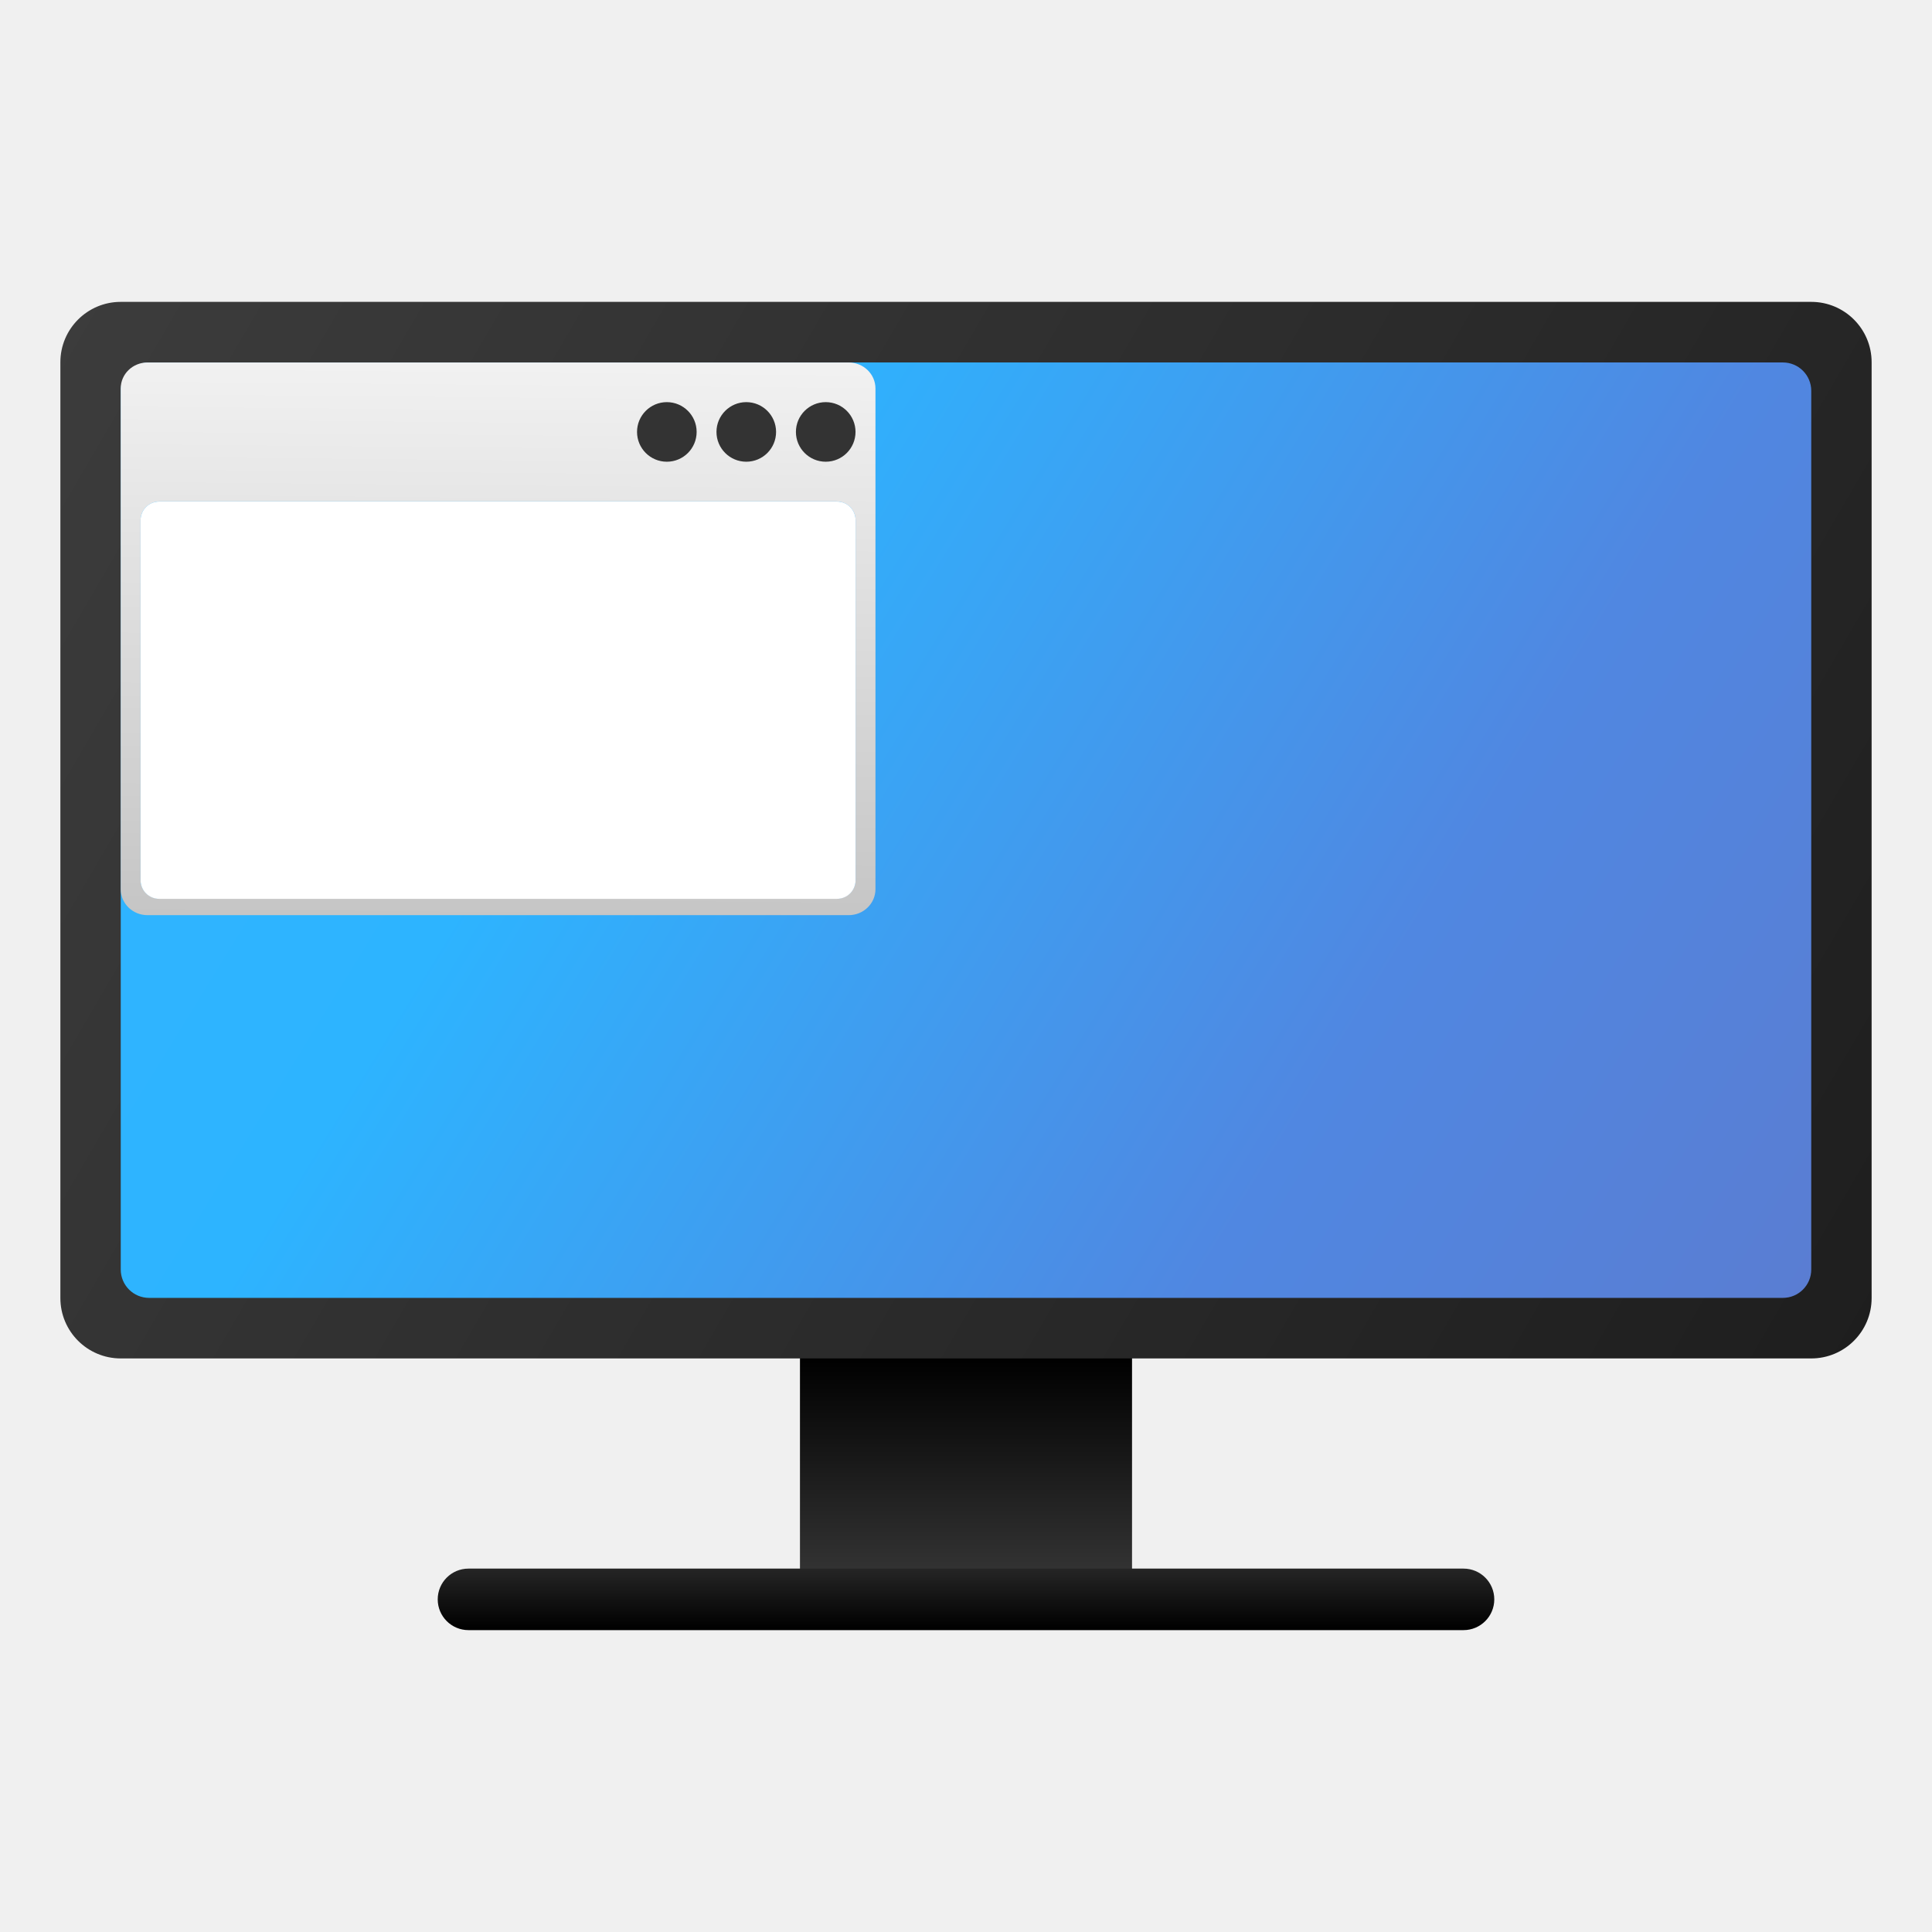
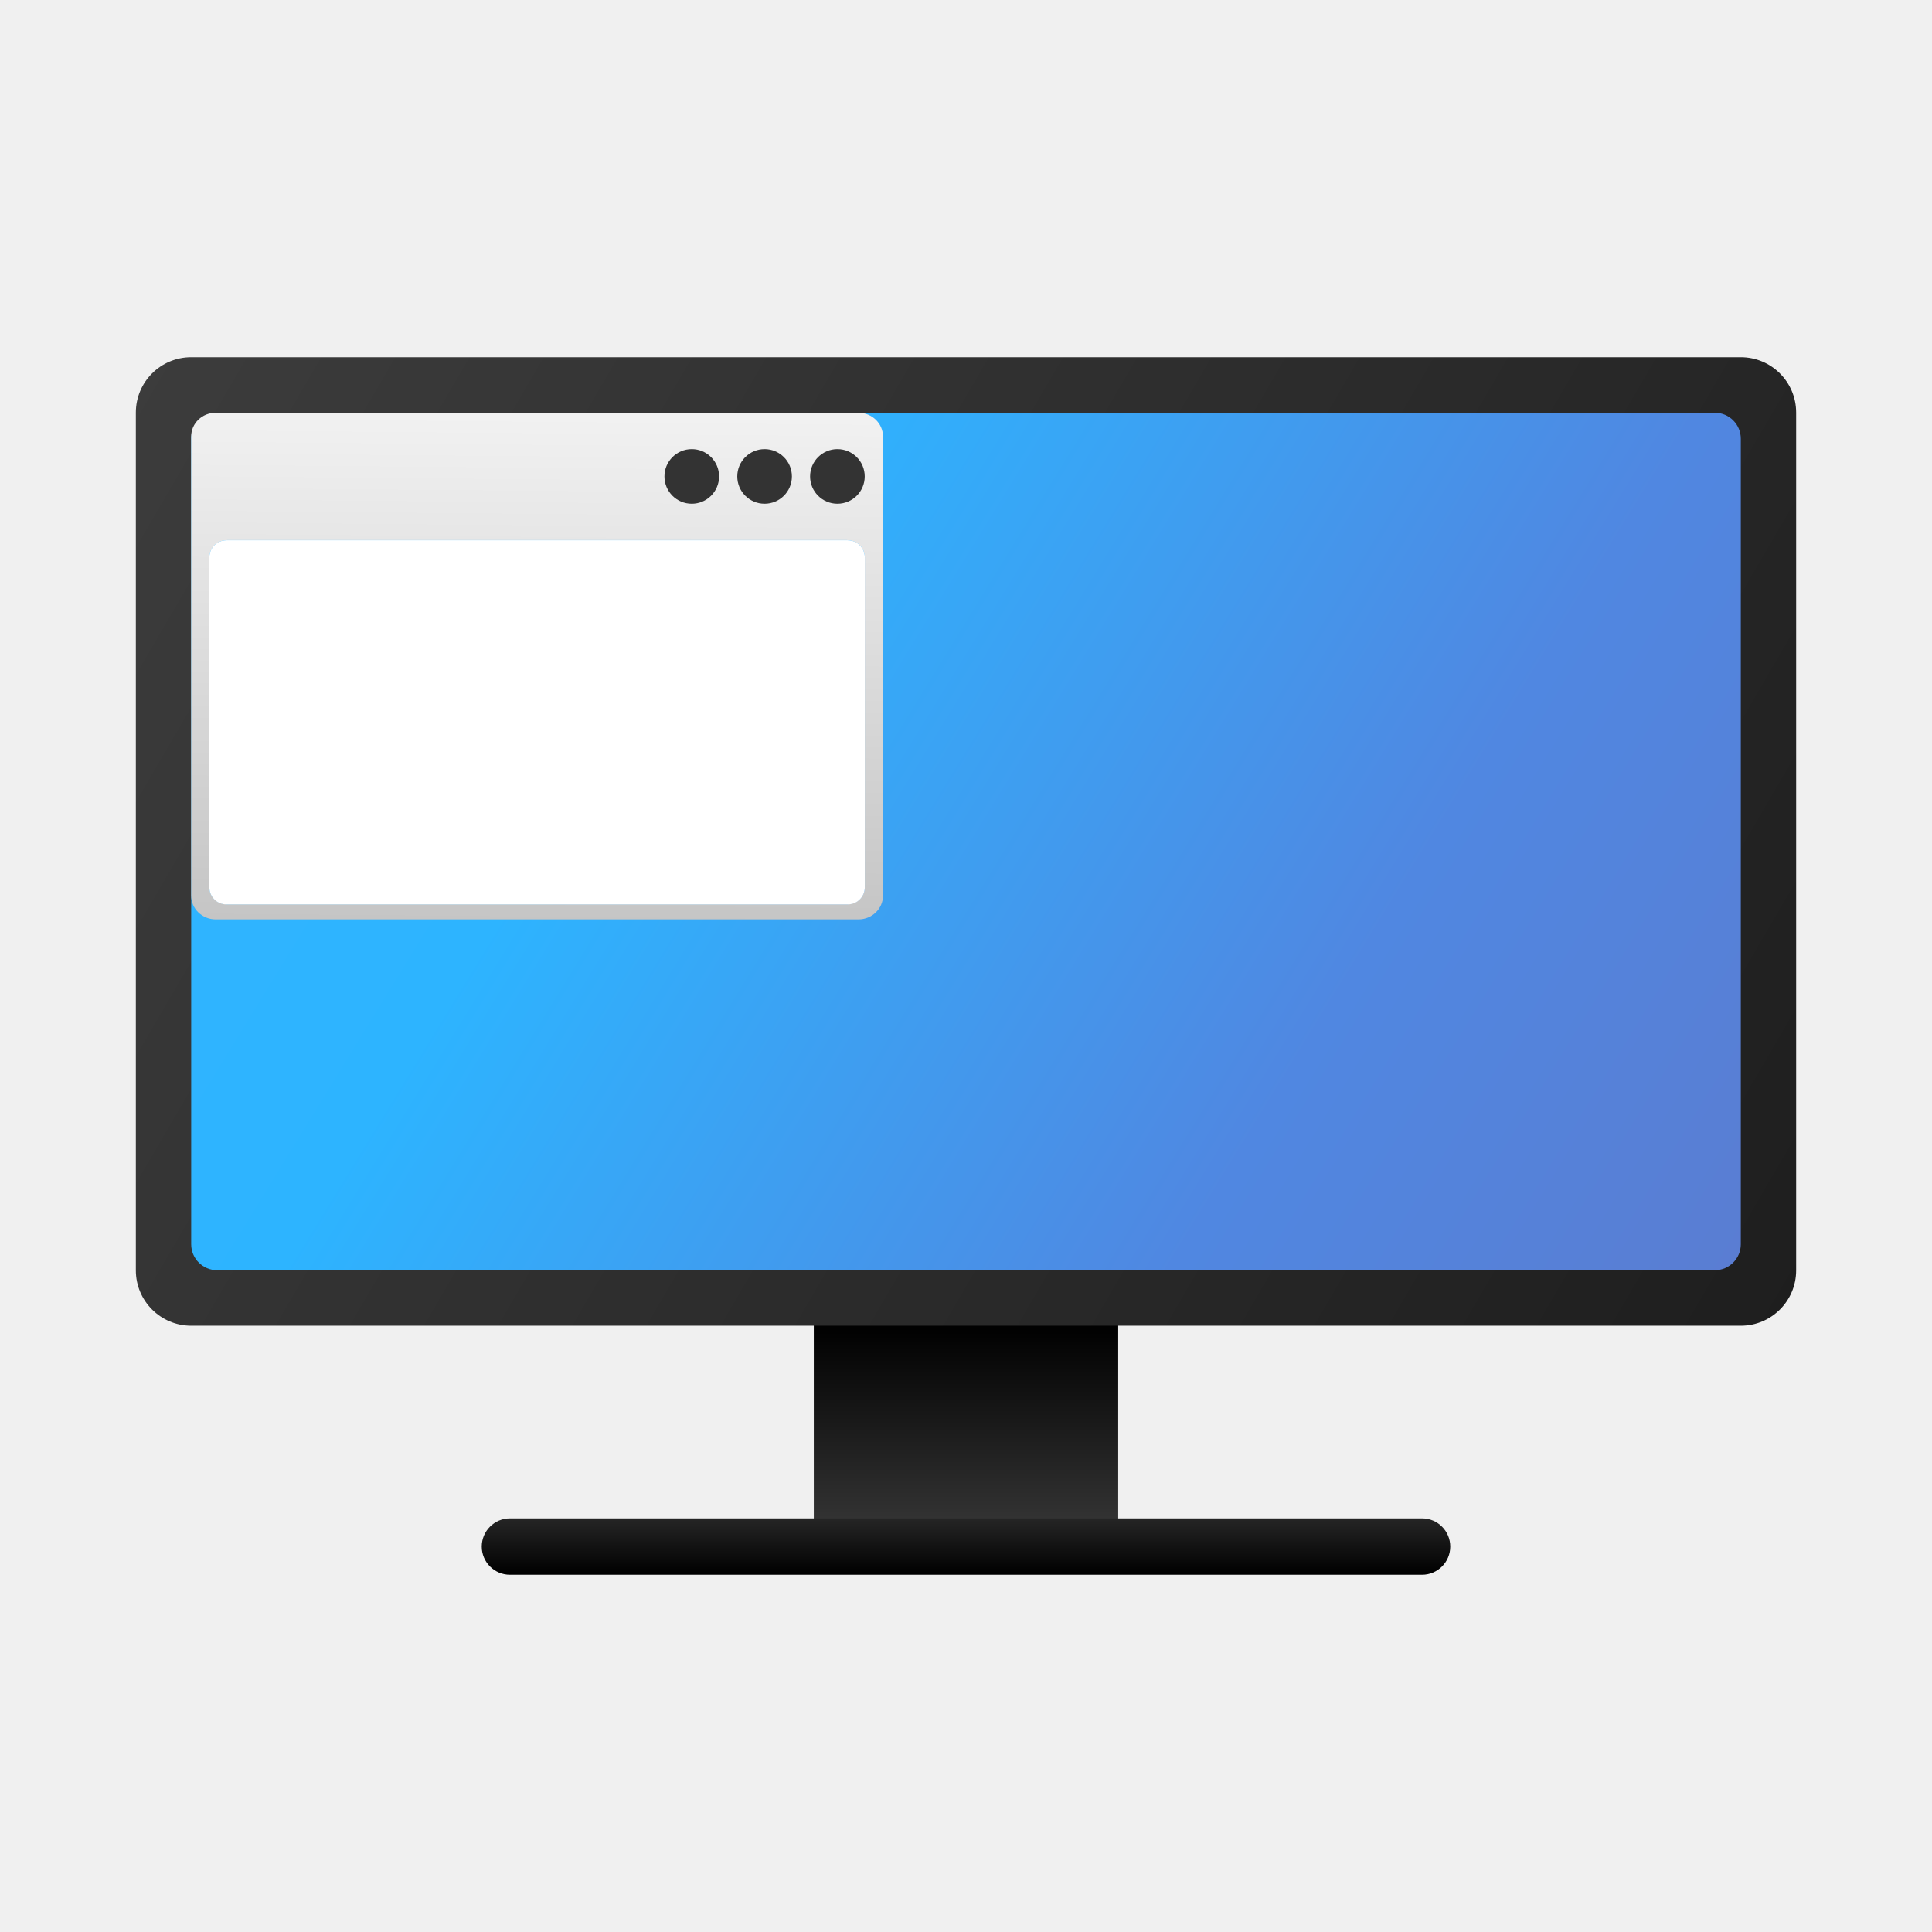
<svg xmlns="http://www.w3.org/2000/svg" xmlns:xlink="http://www.w3.org/1999/xlink" id="svg10" version="1.1" viewBox="0 0 16.933 16.933" height="64" width="64">
  <defs id="defs14">
    <style type="text/css" id="style845" />
    <style type="text/css" id="style847" />
    <linearGradient id="linearGradient851" x1="8.202" x2="8.202" y1="293.56" y2="291.71" gradientTransform="matrix(13.858,0,0,3.7796,-83.5,-1051.6)" gradientUnits="userSpaceOnUse">
      <stop stop-color="#323232" offset="0" id="stop849" />
      <stop offset="1" id="stop851" />
    </linearGradient>
    <linearGradient id="linearGradient865" x1="8.202" x2="8.202" y1="293.39" y2="294.09" gradientTransform="matrix(2.2047,0,0,3.8518,13.333,-1072.8)" gradientUnits="userSpaceOnUse">
      <stop stop-color="#323232" offset="0" id="stop854" />
      <stop offset="1" id="stop856" />
    </linearGradient>
    <linearGradient id="linearGradient1458" x1="75" x2="135" y1="-21" y2="14" gradientTransform="matrix(0.93334,0,0,0.88533,-66,36.599)" gradientUnits="userSpaceOnUse">
      <stop stop-color="#32b4ff" offset="0" id="stop859" />
      <stop stop-color="#2db4ff" offset=".296" id="stop861" />
      <stop stop-color="#5087e1" offset=".727" id="stop863" />
      <stop stop-color="#5a7dd2" offset="1" id="stop865" />
    </linearGradient>
    <linearGradient id="linearGradient920" x1="2" x2="62" y1="16" y2="51" gradientUnits="userSpaceOnUse">
      <stop stop-color="#3c3c3c" offset="0" id="stop868" />
      <stop stop-color="#1e1e1e" offset="1" id="stop870" />
    </linearGradient>
    <linearGradient id="b" x1="399.57" x2="399.57" y1="545.8" y2="517.8" gradientTransform="matrix(0.5669644,0,0,0.5669644,-241.0384,-298.0971)" gradientUnits="userSpaceOnUse">
      <stop stop-color="#3889e9" offset="0" id="stop913" />
      <stop stop-color="#5ea5fb" offset="1" id="stop915" />
    </linearGradient>
    <linearGradient id="f" x1="409.57" x2="409.94" y1="542.8" y2="504.19" gradientTransform="matrix(1.0382 4.4533e-6 -3.9097e-6 .98384 -396.2 -474.96)" gradientUnits="userSpaceOnUse">
      <stop stop-color="#c4c4c4" offset="0" id="stop918" />
      <stop stop-color="#f6f6f6" offset="1" id="stop920" />
    </linearGradient>
    <style type="text/css" id="style923" />
    <linearGradient id="linearGradient1044" x1="409.57" x2="409.94" y1="542.8" y2="504.19" gradientTransform="matrix(0.1503257,6.4481357e-7,-5.6610325e-7,0.1424547,-57.05415,-65.80953)" gradientUnits="userSpaceOnUse" xlink:href="#f" />
    <style type="text/css" id="style926" />
    <style type="text/css" id="style928" />
  </defs>
-   <g style="image-rendering:optimizeSpeed" id="g909" transform="matrix(0.2645781,0,0,0.2645781,1.6e-7,-2.6522984e-5)">
-     <g id="g883" transform="translate(0,-6)">
-       <rect id="rect875" stroke-width="7.237" fill="url(#linearGradient851)" ry="0" height="7" width="11" y="50.969" x="26.5" style="fill:url(#linearGradient851)" />
-       <rect id="rect877" stroke-width="2.914" fill="url(#linearGradient865)" ry="1.019" height="2.038" width="35" y="57.962" x="14.5" style="fill:url(#linearGradient865)" />
-       <rect id="rect879" fill="url(#linearGradient920)" ry="2" height="35" width="60" y="16" x="2" style="fill:url(#linearGradient920)" />
-       <rect id="rect881" stroke-width="0.952" fill="url(#linearGradient1458)" ry="0.939" height="30.987" width="56" y="18.007" x="4" style="fill:url(#linearGradient1458)" />
+   <circle style="fill:url(#b)" cx="-13.93" cy="3.401" r="0" fill="url(#b)" stroke-width="0.416" id="circle932" />
+   <g id="g882" transform="matrix(0.9166667,0,0,0.9166667,0.7055415,0.7055415)">
+     <g style="image-rendering:optimizeSpeed" id="g909" transform="matrix(0.2645781,0,0,0.2645781,1.6e-7,-2.6522984e-5)">
+       <g id="g883" transform="translate(0,-6)">
+         <rect id="rect875" stroke-width="7.237" fill="url(#linearGradient851)" ry="0" height="7" width="11" y="50.969" x="26.5" style="fill:url(#linearGradient851)" />
+         <rect id="rect877" stroke-width="2.914" fill="url(#linearGradient865)" ry="1.019" height="2.038" width="35" y="57.962" x="14.5" style="fill:url(#linearGradient865)" />
+         <rect id="rect879" fill="url(#linearGradient920)" ry="2" height="35" width="60" y="16" x="2" style="fill:url(#linearGradient920)" />
+         <rect id="rect881" stroke-width="0.952" fill="url(#linearGradient1458)" ry="0.939" height="30.987" width="56" y="18.007" x="4" style="fill:url(#linearGradient1458)" />
+       </g>
+     </g>
+     <g transform="translate(4.0001788e-8,-3.355087)" id="g944">
+       <path id="path962" stroke-width="0.141" fill="url(#linearGradient1044)" d="M 1.293,6.532 C 1.163,6.532 1.058,6.633 1.058,6.76 l -6.3e-6,4.388 c -5e-7,0.126 0.105,0.228 0.235,0.228 l 6.145,1.8e-5 c 0.13,1e-6 0.235,-0.102 0.235,-0.228 l 6.4e-6,-4.388 c 5e-7,-0.126 -0.105,-0.228 -0.235,-0.228 z m 0.108,1.218 5.929,1.7e-5 c 0.094,3e-7 0.169,0.073 0.169,0.164 l -4.5e-6,3.154 c -4e-7,0.091 -0.075,0.164 -0.169,0.164 l -5.929,-1.7e-5 c -0.094,-10e-7 -0.169,-0.073 -0.169,-0.164 l 4.5e-6,-3.154 c 3e-7,-0.091 0.075,-0.164 0.169,-0.164 z" style="fill:url(#linearGradient1044)" />
+       <g id="g970" fill="#333333" transform="matrix(0.08111101,-0.00967459,0.00996925,0.07871321,-33.48884,-23.35143)">
+         <ellipse id="ellipse964" ry="3.293" rx="3.196" cy="384.49" cx="498.35" transform="rotate(7.007)" />
+         <ellipse id="ellipse966" ry="3.293" rx="3.196" cy="384.49" cx="489.83" transform="rotate(7.007)" />
+         <ellipse id="ellipse968" ry="3.293" rx="3.196" cy="384.49" cx="481.31" transform="rotate(7.007)" />
+       </g>
+       <path d="m 1.396,7.751 c -0.091,0 -0.164,0.073 -0.164,0.164 v 3.154 c 0,0.091 0.073,0.164 0.164,0.164 h 5.939 c 0.091,0 0.164,-0.073 0.164,-0.164 V 7.915 c 0,-0.091 -0.073,-0.164 -0.164,-0.164 z" style="fill:#ffffff;fill-opacity:1;stroke-width:0.141" id="rect972" />
    </g>
  </g>
-   <circle style="fill:url(#b)" cx="-13.93" cy="3.401" r="0" fill="url(#b)" stroke-width="0.416" id="circle932" />
-   <g transform="translate(4.0001788e-8,-3.355087)" id="g944">
-     <path id="path962" stroke-width="0.141" fill="url(#linearGradient1044)" d="M 1.293,6.532 C 1.163,6.532 1.058,6.633 1.058,6.76 l -6.3e-6,4.388 c -5e-7,0.126 0.105,0.228 0.235,0.228 l 6.145,1.8e-5 c 0.13,1e-6 0.235,-0.102 0.235,-0.228 l 6.4e-6,-4.388 c 5e-7,-0.126 -0.105,-0.228 -0.235,-0.228 z m 0.108,1.218 5.929,1.7e-5 c 0.094,3e-7 0.169,0.073 0.169,0.164 l -4.5e-6,3.154 c -4e-7,0.091 -0.075,0.164 -0.169,0.164 l -5.929,-1.7e-5 c -0.094,-10e-7 -0.169,-0.073 -0.169,-0.164 l 4.5e-6,-3.154 c 3e-7,-0.091 0.075,-0.164 0.169,-0.164 z" style="fill:url(#linearGradient1044)" />
-     <g id="g970" fill="#333333" transform="matrix(0.08111101,-0.00967459,0.00996925,0.07871321,-33.48884,-23.35143)">
-       <ellipse id="ellipse964" ry="3.293" rx="3.196" cy="384.49" cx="498.35" transform="rotate(7.007)" />
-       <ellipse id="ellipse966" ry="3.293" rx="3.196" cy="384.49" cx="489.83" transform="rotate(7.007)" />
-       <ellipse id="ellipse968" ry="3.293" rx="3.196" cy="384.49" cx="481.31" transform="rotate(7.007)" />
-     </g>
-     <path d="m 1.396,7.751 c -0.091,0 -0.164,0.073 -0.164,0.164 v 3.154 c 0,0.091 0.073,0.164 0.164,0.164 h 5.939 c 0.091,0 0.164,-0.073 0.164,-0.164 V 7.915 c 0,-0.091 -0.073,-0.164 -0.164,-0.164 z" style="fill:#ffffff;fill-opacity:1;stroke-width:0.141" id="rect972" />
-   </g>
</svg>
